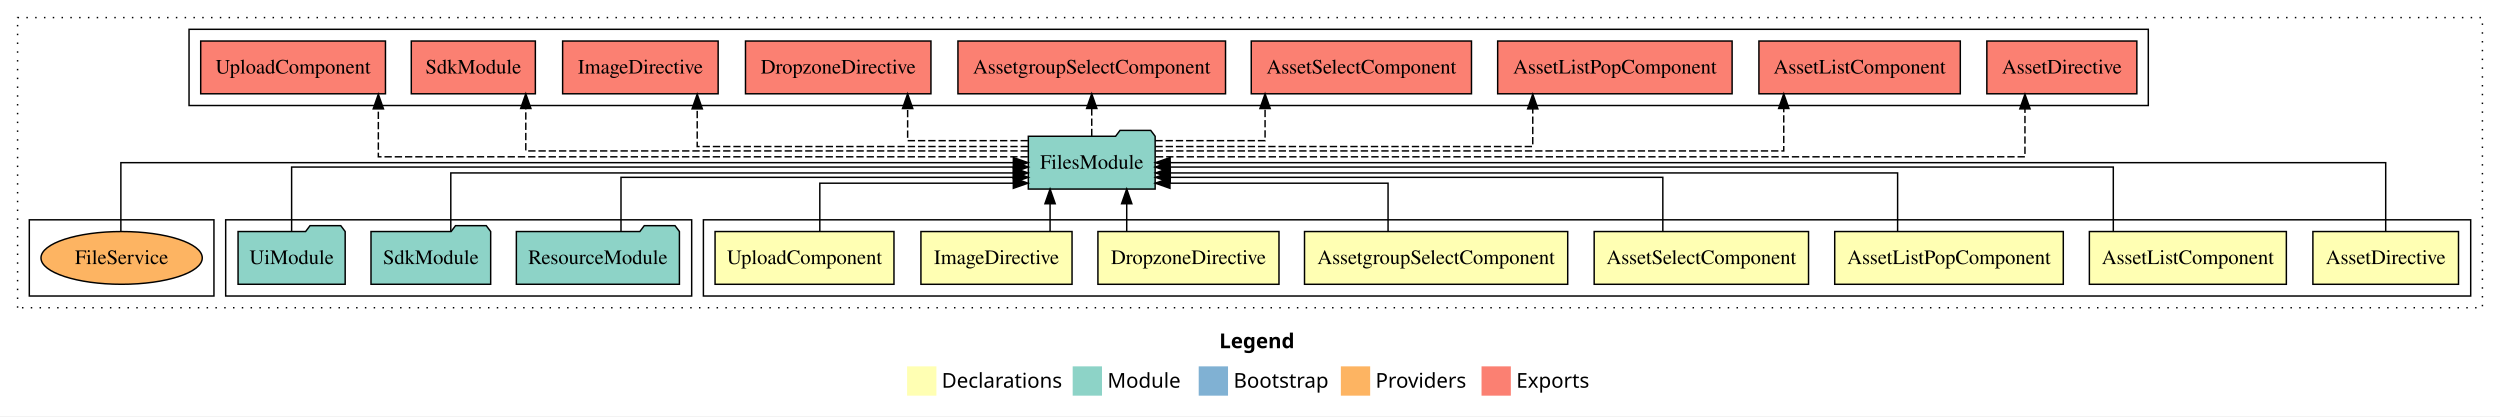
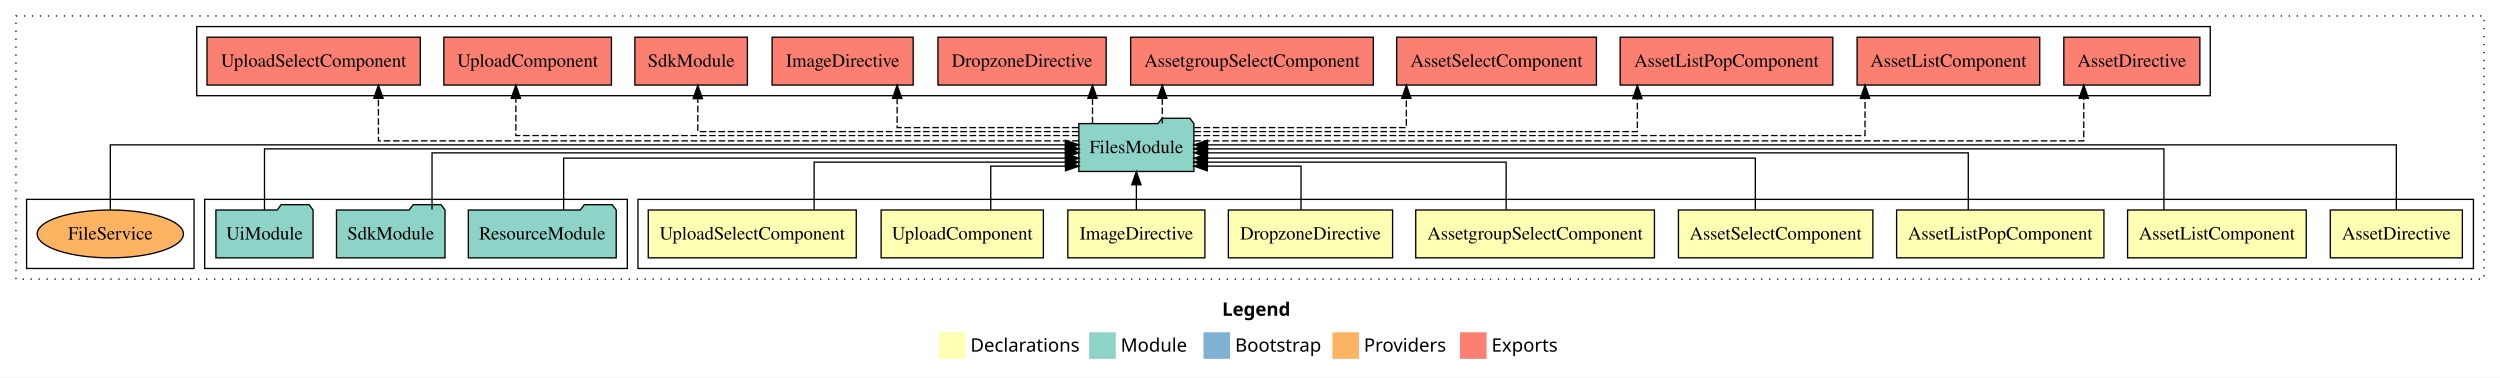
- <svg xmlns="http://www.w3.org/2000/svg" width="1706pt" height="284pt" viewBox="0.00 0.00 1706.00 284.00">
+ <svg xmlns="http://www.w3.org/2000/svg" width="1881pt" height="284pt" viewBox="0.00 0.00 1881.00 284.00">
  <g id="graph0" class="graph" transform="scale(1 1) rotate(0) translate(4 280)">
-     <polygon fill="#ffffff" stroke="transparent" points="-4,4 -4,-280 1702,-280 1702,4 -4,4" />
-     <text text-anchor="start" x="828.009" y="-42.4" font-family="sans-serif" font-weight="bold" font-size="14.00" fill="#000000">Legend</text>
-     <polygon fill="#ffffb3" stroke="transparent" points="615,-10 615,-30 635,-30 635,-10 615,-10" />
-     <text text-anchor="start" x="638.629" y="-15.4" font-family="sans-serif" font-size="14.00" fill="#000000">  Declarations</text>
-     <polygon fill="#8dd3c7" stroke="transparent" points="728,-10 728,-30 748,-30 748,-10 728,-10" />
-     <text text-anchor="start" x="751.725" y="-15.4" font-family="sans-serif" font-size="14.00" fill="#000000">  Module</text>
-     <polygon fill="#80b1d3" stroke="transparent" points="814,-10 814,-30 834,-30 834,-10 814,-10" />
-     <text text-anchor="start" x="837.781" y="-15.4" font-family="sans-serif" font-size="14.00" fill="#000000">  Bootstrap</text>
-     <polygon fill="#fdb462" stroke="transparent" points="911,-10 911,-30 931,-30 931,-10 911,-10" />
-     <text text-anchor="start" x="934.673" y="-15.4" font-family="sans-serif" font-size="14.00" fill="#000000">  Providers</text>
-     <polygon fill="#fb8072" stroke="transparent" points="1007,-10 1007,-30 1027,-30 1027,-10 1007,-10" />
-     <text text-anchor="start" x="1030.726" y="-15.4" font-family="sans-serif" font-size="14.00" fill="#000000">  Exports</text>
+     <polygon fill="#ffffff" stroke="transparent" points="-4,4 -4,-280 1877,-280 1877,4 -4,4" />
+     <text text-anchor="start" x="915.509" y="-42.4" font-family="sans-serif" font-weight="bold" font-size="14.00" fill="#000000">Legend</text>
+     <polygon fill="#ffffb3" stroke="transparent" points="702.5,-10 702.5,-30 722.5,-30 722.5,-10 702.5,-10" />
+     <text text-anchor="start" x="726.129" y="-15.4" font-family="sans-serif" font-size="14.00" fill="#000000">  Declarations</text>
+     <polygon fill="#8dd3c7" stroke="transparent" points="815.5,-10 815.5,-30 835.5,-30 835.5,-10 815.5,-10" />
+     <text text-anchor="start" x="839.225" y="-15.4" font-family="sans-serif" font-size="14.00" fill="#000000">  Module</text>
+     <polygon fill="#80b1d3" stroke="transparent" points="901.5,-10 901.5,-30 921.5,-30 921.5,-10 901.5,-10" />
+     <text text-anchor="start" x="925.281" y="-15.4" font-family="sans-serif" font-size="14.00" fill="#000000">  Bootstrap</text>
+     <polygon fill="#fdb462" stroke="transparent" points="998.5,-10 998.5,-30 1018.5,-30 1018.5,-10 998.5,-10" />
+     <text text-anchor="start" x="1022.173" y="-15.4" font-family="sans-serif" font-size="14.00" fill="#000000">  Providers</text>
+     <polygon fill="#fb8072" stroke="transparent" points="1094.5,-10 1094.5,-30 1114.5,-30 1114.5,-10 1094.5,-10" />
+     <text text-anchor="start" x="1118.226" y="-15.4" font-family="sans-serif" font-size="14.00" fill="#000000">  Exports</text>
    <g id="clust1" class="cluster">
-       <polygon fill="none" stroke="#000000" stroke-dasharray="1,5" points="8,-70 8,-268 1690,-268 1690,-70 8,-70" />
+       <polygon fill="none" stroke="#000000" stroke-dasharray="1,5" points="8,-70 8,-268 1865,-268 1865,-70 8,-70" />
    </g>
    <g id="clust2" class="cluster">
-       <polygon fill="none" stroke="#000000" points="476,-78 476,-130 1682,-130 1682,-78 476,-78" />
-     </g>
-     <g id="clust11" class="cluster">
+       <polygon fill="none" stroke="#000000" points="476,-78 476,-130 1857,-130 1857,-78 476,-78" />
+     </g>
+     <g id="clust12" class="cluster">
      <polygon fill="none" stroke="#000000" points="150,-78 150,-130 468,-130 468,-78 150,-78" />
    </g>
-     <g id="clust12" class="cluster">
-       <polygon fill="none" stroke="#000000" points="125,-208 125,-260 1462,-260 1462,-208 125,-208" />
-     </g>
-     <g id="clust14" class="cluster">
+     <g id="clust13" class="cluster">
+       <polygon fill="none" stroke="#000000" points="144,-208 144,-260 1659,-260 1659,-208 144,-208" />
+     </g>
+     <g id="clust15" class="cluster">
      <polygon fill="none" stroke="#000000" points="16,-78 16,-130 142,-130 142,-78 16,-78" />
    </g>
    <g id="node1" class="node">
-       <polygon fill="#ffffb3" stroke="#000000" points="1673.684,-122 1574.316,-122 1574.316,-86 1673.684,-86 1673.684,-122" />
-       <text text-anchor="middle" x="1624" y="-99.8" font-family="Times,serif" font-size="14.00" fill="#000000">AssetDirective</text>
+       <polygon fill="#ffffb3" stroke="#000000" points="1848.684,-122 1749.316,-122 1749.316,-86 1848.684,-86 1848.684,-122" />
+       <text text-anchor="middle" x="1799" y="-99.8" font-family="Times,serif" font-size="14.00" fill="#000000">AssetDirective</text>
+     </g>
+     <g id="node10" class="node">
+       <polygon fill="#8dd3c7" stroke="#000000" points="894.273,-187 891.273,-191 870.273,-191 867.273,-187 807.727,-187 807.727,-151 894.273,-151 894.273,-187" />
+       <text text-anchor="middle" x="851" y="-164.8" font-family="Times,serif" font-size="14.00" fill="#000000">FilesModule</text>
+     </g>
+     <g id="edge1" class="edge">
+       <path fill="none" stroke="#000000" d="M1799,-122.308C1799,-142.145 1799,-171 1799,-171 1799,-171 904.509,-171 904.509,-171" />
+       <polygon fill="#000000" stroke="#000000" points="904.509,-167.5 894.509,-171 904.509,-174.5 904.509,-167.5" />
+     </g>
+     <g id="node2" class="node">
+       <polygon fill="#ffffb3" stroke="#000000" points="1731.212,-122 1596.788,-122 1596.788,-86 1731.212,-86 1731.212,-122" />
+       <text text-anchor="middle" x="1664" y="-99.8" font-family="Times,serif" font-size="14.00" fill="#000000">AssetListComponent</text>
+     </g>
+     <g id="edge2" class="edge">
+       <path fill="none" stroke="#000000" d="M1624.118,-122.169C1624.118,-141.09 1624.118,-168 1624.118,-168 1624.118,-168 904.502,-168 904.502,-168" />
+       <polygon fill="#000000" stroke="#000000" points="904.502,-164.5 894.502,-168 904.502,-171.5 904.502,-164.5" />
+     </g>
+     <g id="node3" class="node">
+       <polygon fill="#ffffb3" stroke="#000000" points="1578.994,-122 1423.006,-122 1423.006,-86 1578.994,-86 1578.994,-122" />
+       <text text-anchor="middle" x="1501" y="-99.8" font-family="Times,serif" font-size="14.00" fill="#000000">AssetListPopComponent</text>
+     </g>
+     <g id="edge3" class="edge">
+       <path fill="none" stroke="#000000" d="M1476.929,-122.302C1476.929,-140.27 1476.929,-165 1476.929,-165 1476.929,-165 904.517,-165 904.517,-165" />
+       <polygon fill="#000000" stroke="#000000" points="904.517,-161.5 894.517,-165 904.517,-168.5 904.517,-161.5" />
+     </g>
+     <g id="node4" class="node">
+       <polygon fill="#ffffb3" stroke="#000000" points="1405.141,-122 1258.859,-122 1258.859,-86 1405.141,-86 1405.141,-122" />
+       <text text-anchor="middle" x="1332" y="-99.8" font-family="Times,serif" font-size="14.00" fill="#000000">AssetSelectComponent</text>
+     </g>
+     <g id="edge4" class="edge">
+       <path fill="none" stroke="#000000" d="M1316.713,-122.035C1316.713,-138.734 1316.713,-161 1316.713,-161 1316.713,-161 904.395,-161 904.395,-161" />
+       <polygon fill="#000000" stroke="#000000" points="904.395,-157.5 894.395,-161 904.395,-164.5 904.395,-157.5" />
+     </g>
+     <g id="node5" class="node">
+       <polygon fill="#ffffb3" stroke="#000000" points="1240.802,-122 1061.198,-122 1061.198,-86 1240.802,-86 1240.802,-122" />
+       <text text-anchor="middle" x="1151" y="-99.8" font-family="Times,serif" font-size="14.00" fill="#000000">AssetgroupSelectComponent</text>
+     </g>
+     <g id="edge5" class="edge">
+       <path fill="none" stroke="#000000" d="M1129.21,-122.282C1129.21,-137.948 1129.21,-158 1129.21,-158 1129.21,-158 904.47,-158 904.47,-158" />
+       <polygon fill="#000000" stroke="#000000" points="904.47,-154.5 894.47,-158 904.47,-161.5 904.47,-154.5" />
+     </g>
+     <g id="node6" class="node">
+       <polygon fill="#ffffb3" stroke="#000000" points="1043.78,-122 920.221,-122 920.221,-86 1043.78,-86 1043.78,-122" />
+       <text text-anchor="middle" x="982" y="-99.8" font-family="Times,serif" font-size="14.00" fill="#000000">DropzoneDirective</text>
+     </g>
+     <g id="edge6" class="edge">
+       <path fill="none" stroke="#000000" d="M974.881,-122.124C974.881,-136.783 974.881,-155 974.881,-155 974.881,-155 904.327,-155 904.327,-155" />
+       <polygon fill="#000000" stroke="#000000" points="904.327,-151.5 894.327,-155 904.327,-158.5 904.327,-151.5" />
+     </g>
+     <g id="node7" class="node">
+       <polygon fill="#ffffb3" stroke="#000000" points="902.563,-122 799.437,-122 799.437,-86 902.563,-86 902.563,-122" />
+       <text text-anchor="middle" x="851" y="-99.8" font-family="Times,serif" font-size="14.00" fill="#000000">ImageDirective</text>
+     </g>
+     <g id="edge7" class="edge">
+       <path fill="none" stroke="#000000" d="M851,-122.106C851,-122.106 851,-140.991 851,-140.991" />
+       <polygon fill="#000000" stroke="#000000" points="847.5,-140.991 851,-150.991 854.5,-140.991 847.5,-140.991" />
+     </g>
+     <g id="node8" class="node">
+       <polygon fill="#ffffb3" stroke="#000000" points="781.045,-122 658.955,-122 658.955,-86 781.045,-86 781.045,-122" />
+       <text text-anchor="middle" x="720" y="-99.8" font-family="Times,serif" font-size="14.00" fill="#000000">UploadComponent</text>
+     </g>
+     <g id="edge8" class="edge">
+       <path fill="none" stroke="#000000" d="M741.441,-122.124C741.441,-136.783 741.441,-155 741.441,-155 741.441,-155 797.699,-155 797.699,-155" />
+       <polygon fill="#000000" stroke="#000000" points="797.699,-158.5 807.699,-155 797.699,-151.5 797.699,-158.5" />
    </g>
    <g id="node9" class="node">
-       <polygon fill="#8dd3c7" stroke="#000000" points="784.273,-187 781.273,-191 760.273,-191 757.273,-187 697.727,-187 697.727,-151 784.273,-151 784.273,-187" />
-       <text text-anchor="middle" x="741" y="-164.8" font-family="Times,serif" font-size="14.00" fill="#000000">FilesModule</text>
-     </g>
-     <g id="edge1" class="edge">
-       <path fill="none" stroke="#000000" d="M1624,-122.106C1624,-141.339 1624,-169 1624,-169 1624,-169 794.487,-169 794.487,-169" />
-       <polygon fill="#000000" stroke="#000000" points="794.487,-165.5 784.487,-169 794.487,-172.5 794.487,-165.5" />
-     </g>
-     <g id="node2" class="node">
-       <polygon fill="#ffffb3" stroke="#000000" points="1556.212,-122 1421.788,-122 1421.788,-86 1556.212,-86 1556.212,-122" />
-       <text text-anchor="middle" x="1489" y="-99.8" font-family="Times,serif" font-size="14.00" fill="#000000">AssetListComponent</text>
-     </g>
-     <g id="edge2" class="edge">
-       <path fill="none" stroke="#000000" d="M1438.118,-122.267C1438.118,-140.555 1438.118,-166 1438.118,-166 1438.118,-166 794.345,-166 794.345,-166" />
-       <polygon fill="#000000" stroke="#000000" points="794.345,-162.5 784.345,-166 794.344,-169.5 794.345,-162.5" />
-     </g>
-     <g id="node3" class="node">
-       <polygon fill="#ffffb3" stroke="#000000" points="1403.994,-122 1248.006,-122 1248.006,-86 1403.994,-86 1403.994,-122" />
-       <text text-anchor="middle" x="1326" y="-99.8" font-family="Times,serif" font-size="14.00" fill="#000000">AssetListPopComponent</text>
-     </g>
-     <g id="edge3" class="edge">
-       <path fill="none" stroke="#000000" d="M1290.929,-122.034C1290.929,-139.06 1290.929,-162 1290.929,-162 1290.929,-162 794.612,-162 794.612,-162" />
-       <polygon fill="#000000" stroke="#000000" points="794.612,-158.5 784.612,-162 794.612,-165.5 794.612,-158.5" />
-     </g>
-     <g id="node4" class="node">
-       <polygon fill="#ffffb3" stroke="#000000" points="1230.141,-122 1083.859,-122 1083.859,-86 1230.141,-86 1230.141,-122" />
-       <text text-anchor="middle" x="1157" y="-99.8" font-family="Times,serif" font-size="14.00" fill="#000000">AssetSelectComponent</text>
-     </g>
-     <g id="edge4" class="edge">
-       <path fill="none" stroke="#000000" d="M1130.713,-122.009C1130.713,-138.049 1130.713,-159 1130.713,-159 1130.713,-159 794.571,-159 794.571,-159" />
-       <polygon fill="#000000" stroke="#000000" points="794.571,-155.5 784.571,-159 794.571,-162.5 794.571,-155.5" />
-     </g>
-     <g id="node5" class="node">
-       <polygon fill="#ffffb3" stroke="#000000" points="1065.802,-122 886.198,-122 886.198,-86 1065.802,-86 1065.802,-122" />
-       <text text-anchor="middle" x="976" y="-99.8" font-family="Times,serif" font-size="14.00" fill="#000000">AssetgroupSelectComponent</text>
-     </g>
-     <g id="edge5" class="edge">
-       <path fill="none" stroke="#000000" d="M943.21,-122.124C943.21,-136.783 943.21,-155 943.21,-155 943.21,-155 794.379,-155 794.379,-155" />
-       <polygon fill="#000000" stroke="#000000" points="794.379,-151.5 784.379,-155 794.379,-158.5 794.379,-151.5" />
-     </g>
-     <g id="node6" class="node">
-       <polygon fill="#ffffb3" stroke="#000000" points="868.779,-122 745.221,-122 745.221,-86 868.779,-86 868.779,-122" />
-       <text text-anchor="middle" x="807" y="-99.8" font-family="Times,serif" font-size="14.00" fill="#000000">DropzoneDirective</text>
-     </g>
-     <g id="edge6" class="edge">
-       <path fill="none" stroke="#000000" d="M764.873,-122.106C764.873,-122.106 764.873,-140.991 764.873,-140.991" />
-       <polygon fill="#000000" stroke="#000000" points="761.374,-140.991 764.873,-150.991 768.374,-140.991 761.374,-140.991" />
-     </g>
-     <g id="node7" class="node">
-       <polygon fill="#ffffb3" stroke="#000000" points="727.563,-122 624.437,-122 624.437,-86 727.563,-86 727.563,-122" />
-       <text text-anchor="middle" x="676" y="-99.8" font-family="Times,serif" font-size="14.00" fill="#000000">ImageDirective</text>
-     </g>
-     <g id="edge7" class="edge">
-       <path fill="none" stroke="#000000" d="M712.573,-122.106C712.573,-122.106 712.573,-140.991 712.573,-140.991" />
-       <polygon fill="#000000" stroke="#000000" points="709.073,-140.991 712.573,-150.991 716.073,-140.991 709.073,-140.991" />
-     </g>
-     <g id="node8" class="node">
-       <polygon fill="#ffffb3" stroke="#000000" points="606.045,-122 483.955,-122 483.955,-86 606.045,-86 606.045,-122" />
-       <text text-anchor="middle" x="545" y="-99.8" font-family="Times,serif" font-size="14.00" fill="#000000">UploadComponent</text>
-     </g>
-     <g id="edge8" class="edge">
-       <path fill="none" stroke="#000000" d="M555.441,-122.124C555.441,-136.783 555.441,-155 555.441,-155 555.441,-155 687.495,-155 687.495,-155" />
-       <polygon fill="#000000" stroke="#000000" points="687.495,-158.5 697.495,-155 687.495,-151.5 687.495,-158.5" />
-     </g>
-     <g id="node13" class="node">
-       <polygon fill="#fb8072" stroke="#000000" points="1454.184,-252 1351.816,-252 1351.816,-216 1454.184,-216 1454.184,-252" />
-       <text text-anchor="middle" x="1403" y="-229.8" font-family="Times,serif" font-size="14.00" fill="#000000">AssetDirective </text>
-     </g>
-     <g id="edge12" class="edge">
-       <path fill="none" stroke="#000000" stroke-dasharray="5,2" d="M784.772,-173C928.649,-173 1377.828,-173 1377.828,-173 1377.828,-173 1377.828,-205.698 1377.828,-205.698" />
-       <polygon fill="#000000" stroke="#000000" points="1374.328,-205.698 1377.828,-215.698 1381.328,-205.698 1374.328,-205.698" />
+       <polygon fill="#ffffb3" stroke="#000000" points="640.252,-122 483.748,-122 483.748,-86 640.252,-86 640.252,-122" />
+       <text text-anchor="middle" x="562" y="-99.8" font-family="Times,serif" font-size="14.00" fill="#000000">UploadSelectComponent</text>
+     </g>
+     <g id="edge9" class="edge">
+       <path fill="none" stroke="#000000" d="M608.547,-122.282C608.547,-137.948 608.547,-158 608.547,-158 608.547,-158 797.654,-158 797.654,-158" />
+       <polygon fill="#000000" stroke="#000000" points="797.654,-161.5 807.654,-158 797.654,-154.5 797.654,-161.5" />
    </g>
    <g id="node14" class="node">
-       <polygon fill="#fb8072" stroke="#000000" points="1333.712,-252 1196.288,-252 1196.288,-216 1333.712,-216 1333.712,-252" />
-       <text text-anchor="middle" x="1265" y="-229.8" font-family="Times,serif" font-size="14.00" fill="#000000">AssetListComponent </text>
+       <polygon fill="#fb8072" stroke="#000000" points="1651.184,-252 1548.816,-252 1548.816,-216 1651.184,-216 1651.184,-252" />
+       <text text-anchor="middle" x="1600" y="-229.8" font-family="Times,serif" font-size="14.00" fill="#000000">AssetDirective </text>
    </g>
    <g id="edge13" class="edge">
-       <path fill="none" stroke="#000000" stroke-dasharray="5,2" d="M784.58,-177C901.485,-177 1213.232,-177 1213.232,-177 1213.232,-177 1213.232,-205.965 1213.232,-205.965" />
-       <polygon fill="#000000" stroke="#000000" points="1209.732,-205.965 1213.232,-215.965 1216.732,-205.965 1209.732,-205.965" />
+       <path fill="none" stroke="#000000" stroke-dasharray="5,2" d="M894.518,-174C1049.283,-174 1563.828,-174 1563.828,-174 1563.828,-174 1563.828,-205.998 1563.828,-205.998" />
+       <polygon fill="#000000" stroke="#000000" points="1560.328,-205.998 1563.828,-215.998 1567.328,-205.998 1560.328,-205.998" />
    </g>
    <g id="node15" class="node">
-       <polygon fill="#fb8072" stroke="#000000" points="1177.995,-252 1018.005,-252 1018.005,-216 1177.995,-216 1177.995,-252" />
-       <text text-anchor="middle" x="1098" y="-229.8" font-family="Times,serif" font-size="14.00" fill="#000000">AssetListPopComponent </text>
+       <polygon fill="#fb8072" stroke="#000000" points="1530.712,-252 1393.288,-252 1393.288,-216 1530.712,-216 1530.712,-252" />
+       <text text-anchor="middle" x="1462" y="-229.8" font-family="Times,serif" font-size="14.00" fill="#000000">AssetListComponent </text>
    </g>
    <g id="edge14" class="edge">
-       <path fill="none" stroke="#000000" stroke-dasharray="5,2" d="M784.44,-180C867.782,-180 1041.952,-180 1041.952,-180 1041.952,-180 1041.952,-205.718 1041.952,-205.718" />
-       <polygon fill="#000000" stroke="#000000" points="1038.452,-205.718 1041.952,-215.718 1045.452,-205.718 1038.452,-205.718" />
+       <path fill="none" stroke="#000000" stroke-dasharray="5,2" d="M894.477,-178C1024.146,-178 1399.232,-178 1399.232,-178 1399.232,-178 1399.232,-205.973 1399.232,-205.973" />
+       <polygon fill="#000000" stroke="#000000" points="1395.732,-205.973 1399.232,-215.973 1402.732,-205.973 1395.732,-205.973" />
    </g>
    <g id="node16" class="node">
-       <polygon fill="#fb8072" stroke="#000000" points="1000.141,-252 849.859,-252 849.859,-216 1000.141,-216 1000.141,-252" />
-       <text text-anchor="middle" x="925" y="-229.8" font-family="Times,serif" font-size="14.00" fill="#000000">AssetSelectComponent </text>
+       <polygon fill="#fb8072" stroke="#000000" points="1374.995,-252 1215.005,-252 1215.005,-216 1374.995,-216 1374.995,-252" />
+       <text text-anchor="middle" x="1295" y="-229.8" font-family="Times,serif" font-size="14.00" fill="#000000">AssetListPopComponent </text>
    </g>
    <g id="edge15" class="edge">
-       <path fill="none" stroke="#000000" stroke-dasharray="5,2" d="M784.373,-184C818.131,-184 859.285,-184 859.285,-184 859.285,-184 859.285,-205.949 859.285,-205.949" />
-       <polygon fill="#000000" stroke="#000000" points="855.785,-205.949 859.285,-215.949 862.785,-205.949 855.785,-205.949" />
+       <path fill="none" stroke="#000000" stroke-dasharray="5,2" d="M894.609,-181C993.835,-181 1227.952,-181 1227.952,-181 1227.952,-181 1227.952,-205.76 1227.952,-205.76" />
+       <polygon fill="#000000" stroke="#000000" points="1224.452,-205.76 1227.952,-215.76 1231.452,-205.76 1224.452,-205.76" />
    </g>
    <g id="node17" class="node">
-       <polygon fill="#fb8072" stroke="#000000" points="832.302,-252 649.698,-252 649.698,-216 832.302,-216 832.302,-252" />
-       <text text-anchor="middle" x="741" y="-229.8" font-family="Times,serif" font-size="14.00" fill="#000000">AssetgroupSelectComponent </text>
+       <polygon fill="#fb8072" stroke="#000000" points="1197.141,-252 1046.859,-252 1046.859,-216 1197.141,-216 1197.141,-252" />
+       <text text-anchor="middle" x="1122" y="-229.8" font-family="Times,serif" font-size="14.00" fill="#000000">AssetSelectComponent </text>
    </g>
    <g id="edge16" class="edge">
-       <path fill="none" stroke="#000000" stroke-dasharray="5,2" d="M741,-187.106C741,-187.106 741,-205.991 741,-205.991" />
-       <polygon fill="#000000" stroke="#000000" points="737.5,-205.991 741,-215.991 744.5,-205.991 737.5,-205.991" />
+       <path fill="none" stroke="#000000" stroke-dasharray="5,2" d="M894.578,-184C954.268,-184 1054.139,-184 1054.139,-184 1054.139,-184 1054.139,-205.949 1054.139,-205.949" />
+       <polygon fill="#000000" stroke="#000000" points="1050.639,-205.949 1054.139,-215.949 1057.639,-205.949 1050.639,-205.949" />
    </g>
    <g id="node18" class="node">
-       <polygon fill="#fb8072" stroke="#000000" points="631.279,-252 504.721,-252 504.721,-216 631.279,-216 631.279,-252" />
-       <text text-anchor="middle" x="568" y="-229.8" font-family="Times,serif" font-size="14.00" fill="#000000">DropzoneDirective </text>
+       <polygon fill="#fb8072" stroke="#000000" points="1029.302,-252 846.698,-252 846.698,-216 1029.302,-216 1029.302,-252" />
+       <text text-anchor="middle" x="938" y="-229.8" font-family="Times,serif" font-size="14.00" fill="#000000">AssetgroupSelectComponent </text>
    </g>
    <g id="edge17" class="edge">
-       <path fill="none" stroke="#000000" stroke-dasharray="5,2" d="M697.413,-184C661.129,-184 615.37,-184 615.37,-184 615.37,-184 615.37,-205.949 615.37,-205.949" />
-       <polygon fill="#000000" stroke="#000000" points="611.87,-205.949 615.37,-215.949 618.87,-205.949 611.87,-205.949" />
+       <path fill="none" stroke="#000000" stroke-dasharray="5,2" d="M870.493,-187.106C870.493,-187.106 870.493,-205.991 870.493,-205.991" />
+       <polygon fill="#000000" stroke="#000000" points="866.993,-205.991 870.493,-215.991 873.993,-205.991 866.993,-205.991" />
    </g>
    <g id="node19" class="node">
-       <polygon fill="#fb8072" stroke="#000000" points="486.064,-252 379.936,-252 379.936,-216 486.064,-216 486.064,-252" />
-       <text text-anchor="middle" x="433" y="-229.8" font-family="Times,serif" font-size="14.00" fill="#000000">ImageDirective </text>
+       <polygon fill="#fb8072" stroke="#000000" points="828.279,-252 701.721,-252 701.721,-216 828.279,-216 828.279,-252" />
+       <text text-anchor="middle" x="765" y="-229.8" font-family="Times,serif" font-size="14.00" fill="#000000">DropzoneDirective </text>
    </g>
    <g id="edge18" class="edge">
-       <path fill="none" stroke="#000000" stroke-dasharray="5,2" d="M697.445,-180C621.248,-180 471.773,-180 471.773,-180 471.773,-180 471.773,-205.718 471.773,-205.718" />
-       <polygon fill="#000000" stroke="#000000" points="468.273,-205.718 471.773,-215.718 475.273,-205.718 468.273,-205.718" />
+       <path fill="none" stroke="#000000" stroke-dasharray="5,2" d="M818.002,-187.106C818.002,-187.106 818.002,-205.991 818.002,-205.991" />
+       <polygon fill="#000000" stroke="#000000" points="814.502,-205.991 818.002,-215.991 821.502,-205.991 814.502,-205.991" />
    </g>
    <g id="node20" class="node">
-       <polygon fill="#fb8072" stroke="#000000" points="361.333,-252 276.667,-252 276.667,-216 361.333,-216 361.333,-252" />
-       <text text-anchor="middle" x="319" y="-229.8" font-family="Times,serif" font-size="14.00" fill="#000000">SdkModule </text>
+       <polygon fill="#fb8072" stroke="#000000" points="683.064,-252 576.936,-252 576.936,-216 683.064,-216 683.064,-252" />
+       <text text-anchor="middle" x="630" y="-229.8" font-family="Times,serif" font-size="14.00" fill="#000000">ImageDirective </text>
    </g>
    <g id="edge19" class="edge">
-       <path fill="none" stroke="#000000" stroke-dasharray="5,2" d="M697.449,-177C596.447,-177 354.799,-177 354.799,-177 354.799,-177 354.799,-205.965 354.799,-205.965" />
-       <polygon fill="#000000" stroke="#000000" points="351.299,-205.965 354.799,-215.965 358.299,-205.965 351.299,-205.965" />
+       <path fill="none" stroke="#000000" stroke-dasharray="5,2" d="M807.428,-184C754.158,-184 671.005,-184 671.005,-184 671.005,-184 671.005,-205.949 671.005,-205.949" />
+       <polygon fill="#000000" stroke="#000000" points="667.505,-205.949 671.005,-215.949 674.505,-205.949 667.505,-205.949" />
    </g>
    <g id="node21" class="node">
-       <polygon fill="#fb8072" stroke="#000000" points="259.044,-252 132.956,-252 132.956,-216 259.044,-216 259.044,-252" />
-       <text text-anchor="middle" x="196" y="-229.8" font-family="Times,serif" font-size="14.00" fill="#000000">UploadComponent </text>
+       <polygon fill="#fb8072" stroke="#000000" points="558.333,-252 473.667,-252 473.667,-216 558.333,-216 558.333,-252" />
+       <text text-anchor="middle" x="516" y="-229.8" font-family="Times,serif" font-size="14.00" fill="#000000">SdkModule </text>
    </g>
    <g id="edge20" class="edge">
-       <path fill="none" stroke="#000000" stroke-dasharray="5,2" d="M697.369,-173C577.878,-173 254.178,-173 254.178,-173 254.178,-173 254.178,-205.698 254.178,-205.698" />
-       <polygon fill="#000000" stroke="#000000" points="250.678,-205.698 254.178,-215.698 257.678,-205.698 250.678,-205.698" />
-     </g>
-     <g id="node10" class="node">
+       <path fill="none" stroke="#000000" stroke-dasharray="5,2" d="M807.522,-181C717.918,-181 521.02,-181 521.02,-181 521.02,-181 521.02,-205.76 521.02,-205.76" />
+       <polygon fill="#000000" stroke="#000000" points="517.52,-205.76 521.02,-215.76 524.52,-205.76 517.52,-205.76" />
+     </g>
+     <g id="node22" class="node">
+       <polygon fill="#fb8072" stroke="#000000" points="456.044,-252 329.956,-252 329.956,-216 456.044,-216 456.044,-252" />
+       <text text-anchor="middle" x="393" y="-229.8" font-family="Times,serif" font-size="14.00" fill="#000000">UploadComponent </text>
+     </g>
+     <g id="edge21" class="edge">
+       <path fill="none" stroke="#000000" stroke-dasharray="5,2" d="M807.497,-178C691.596,-178 384.129,-178 384.129,-178 384.129,-178 384.129,-205.973 384.129,-205.973" />
+       <polygon fill="#000000" stroke="#000000" points="380.629,-205.973 384.129,-215.973 387.629,-205.973 380.629,-205.973" />
+     </g>
+     <g id="node23" class="node">
+       <polygon fill="#fb8072" stroke="#000000" points="312.252,-252 151.748,-252 151.748,-216 312.252,-216 312.252,-252" />
+       <text text-anchor="middle" x="232" y="-229.8" font-family="Times,serif" font-size="14.00" fill="#000000">UploadSelectComponent </text>
+     </g>
+     <g id="edge22" class="edge">
+       <path fill="none" stroke="#000000" stroke-dasharray="5,2" d="M807.669,-174C674.588,-174 280.73,-174 280.73,-174 280.73,-174 280.73,-205.998 280.73,-205.998" />
+       <polygon fill="#000000" stroke="#000000" points="277.23,-205.998 280.73,-215.998 284.23,-205.998 277.23,-205.998" />
+     </g>
+     <g id="node11" class="node">
      <polygon fill="#8dd3c7" stroke="#000000" points="459.636,-122 456.636,-126 435.636,-126 432.636,-122 348.364,-122 348.364,-86 459.636,-86 459.636,-122" />
      <text text-anchor="middle" x="404" y="-99.8" font-family="Times,serif" font-size="14.00" fill="#000000">ResourceModule</text>
    </g>
-     <g id="edge9" class="edge">
-       <path fill="none" stroke="#000000" d="M419.768,-122.009C419.768,-138.049 419.768,-159 419.768,-159 419.768,-159 687.677,-159 687.677,-159" />
-       <polygon fill="#000000" stroke="#000000" points="687.677,-162.5 697.677,-159 687.677,-155.5 687.677,-162.5" />
-     </g>
-     <g id="node11" class="node">
+     <g id="edge10" class="edge">
+       <path fill="none" stroke="#000000" d="M420.075,-122.035C420.075,-138.734 420.075,-161 420.075,-161 420.075,-161 797.708,-161 797.708,-161" />
+       <polygon fill="#000000" stroke="#000000" points="797.708,-164.5 807.708,-161 797.708,-157.5 797.708,-164.5" />
+     </g>
+     <g id="node12" class="node">
      <polygon fill="#8dd3c7" stroke="#000000" points="330.833,-122 327.833,-126 306.833,-126 303.833,-122 249.167,-122 249.167,-86 330.833,-86 330.833,-122" />
      <text text-anchor="middle" x="290" y="-99.8" font-family="Times,serif" font-size="14.00" fill="#000000">SdkModule</text>
    </g>
-     <g id="edge10" class="edge">
-       <path fill="none" stroke="#000000" d="M303.625,-122.034C303.625,-139.06 303.625,-162 303.625,-162 303.625,-162 687.464,-162 687.464,-162" />
-       <polygon fill="#000000" stroke="#000000" points="687.464,-165.5 697.464,-162 687.464,-158.5 687.464,-165.5" />
-     </g>
-     <g id="node12" class="node">
+     <g id="edge11" class="edge">
+       <path fill="none" stroke="#000000" d="M321.052,-122.302C321.052,-140.27 321.052,-165 321.052,-165 321.052,-165 797.632,-165 797.632,-165" />
+       <polygon fill="#000000" stroke="#000000" points="797.632,-168.5 807.632,-165 797.632,-161.5 797.632,-168.5" />
+     </g>
+     <g id="node13" class="node">
      <polygon fill="#8dd3c7" stroke="#000000" points="231.548,-122 228.548,-126 207.548,-126 204.548,-122 158.452,-122 158.452,-86 231.548,-86 231.548,-122" />
      <text text-anchor="middle" x="195" y="-99.8" font-family="Times,serif" font-size="14.00" fill="#000000">UiModule</text>
    </g>
-     <g id="edge11" class="edge">
-       <path fill="none" stroke="#000000" d="M195,-122.267C195,-140.555 195,-166 195,-166 195,-166 687.7,-166 687.7,-166" />
-       <polygon fill="#000000" stroke="#000000" points="687.7,-169.5 697.7,-166 687.7,-162.5 687.7,-169.5" />
-     </g>
-     <g id="node22" class="node">
+     <g id="edge12" class="edge">
+       <path fill="none" stroke="#000000" d="M195,-122.169C195,-141.09 195,-168 195,-168 195,-168 797.704,-168 797.704,-168" />
+       <polygon fill="#000000" stroke="#000000" points="797.704,-171.5 807.704,-168 797.704,-164.5 797.704,-171.5" />
+     </g>
+     <g id="node24" class="node">
      <ellipse fill="#fdb462" stroke="#000000" cx="79" cy="-104" rx="55.029" ry="18" />
      <text text-anchor="middle" x="79" y="-99.8" font-family="Times,serif" font-size="14.00" fill="#000000">FileService</text>
    </g>
-     <g id="edge21" class="edge">
-       <path fill="none" stroke="#000000" d="M78.482,-122.106C78.482,-141.339 78.482,-169 78.482,-169 78.482,-169 687.53,-169 687.53,-169" />
-       <polygon fill="#000000" stroke="#000000" points="687.53,-172.5 697.53,-169 687.53,-165.5 687.53,-172.5" />
+     <g id="edge23" class="edge">
+       <path fill="none" stroke="#000000" d="M79,-122.308C79,-142.145 79,-171 79,-171 79,-171 797.561,-171 797.561,-171" />
+       <polygon fill="#000000" stroke="#000000" points="797.561,-174.5 807.561,-171 797.561,-167.5 797.561,-174.5" />
    </g>
  </g>
</svg>
